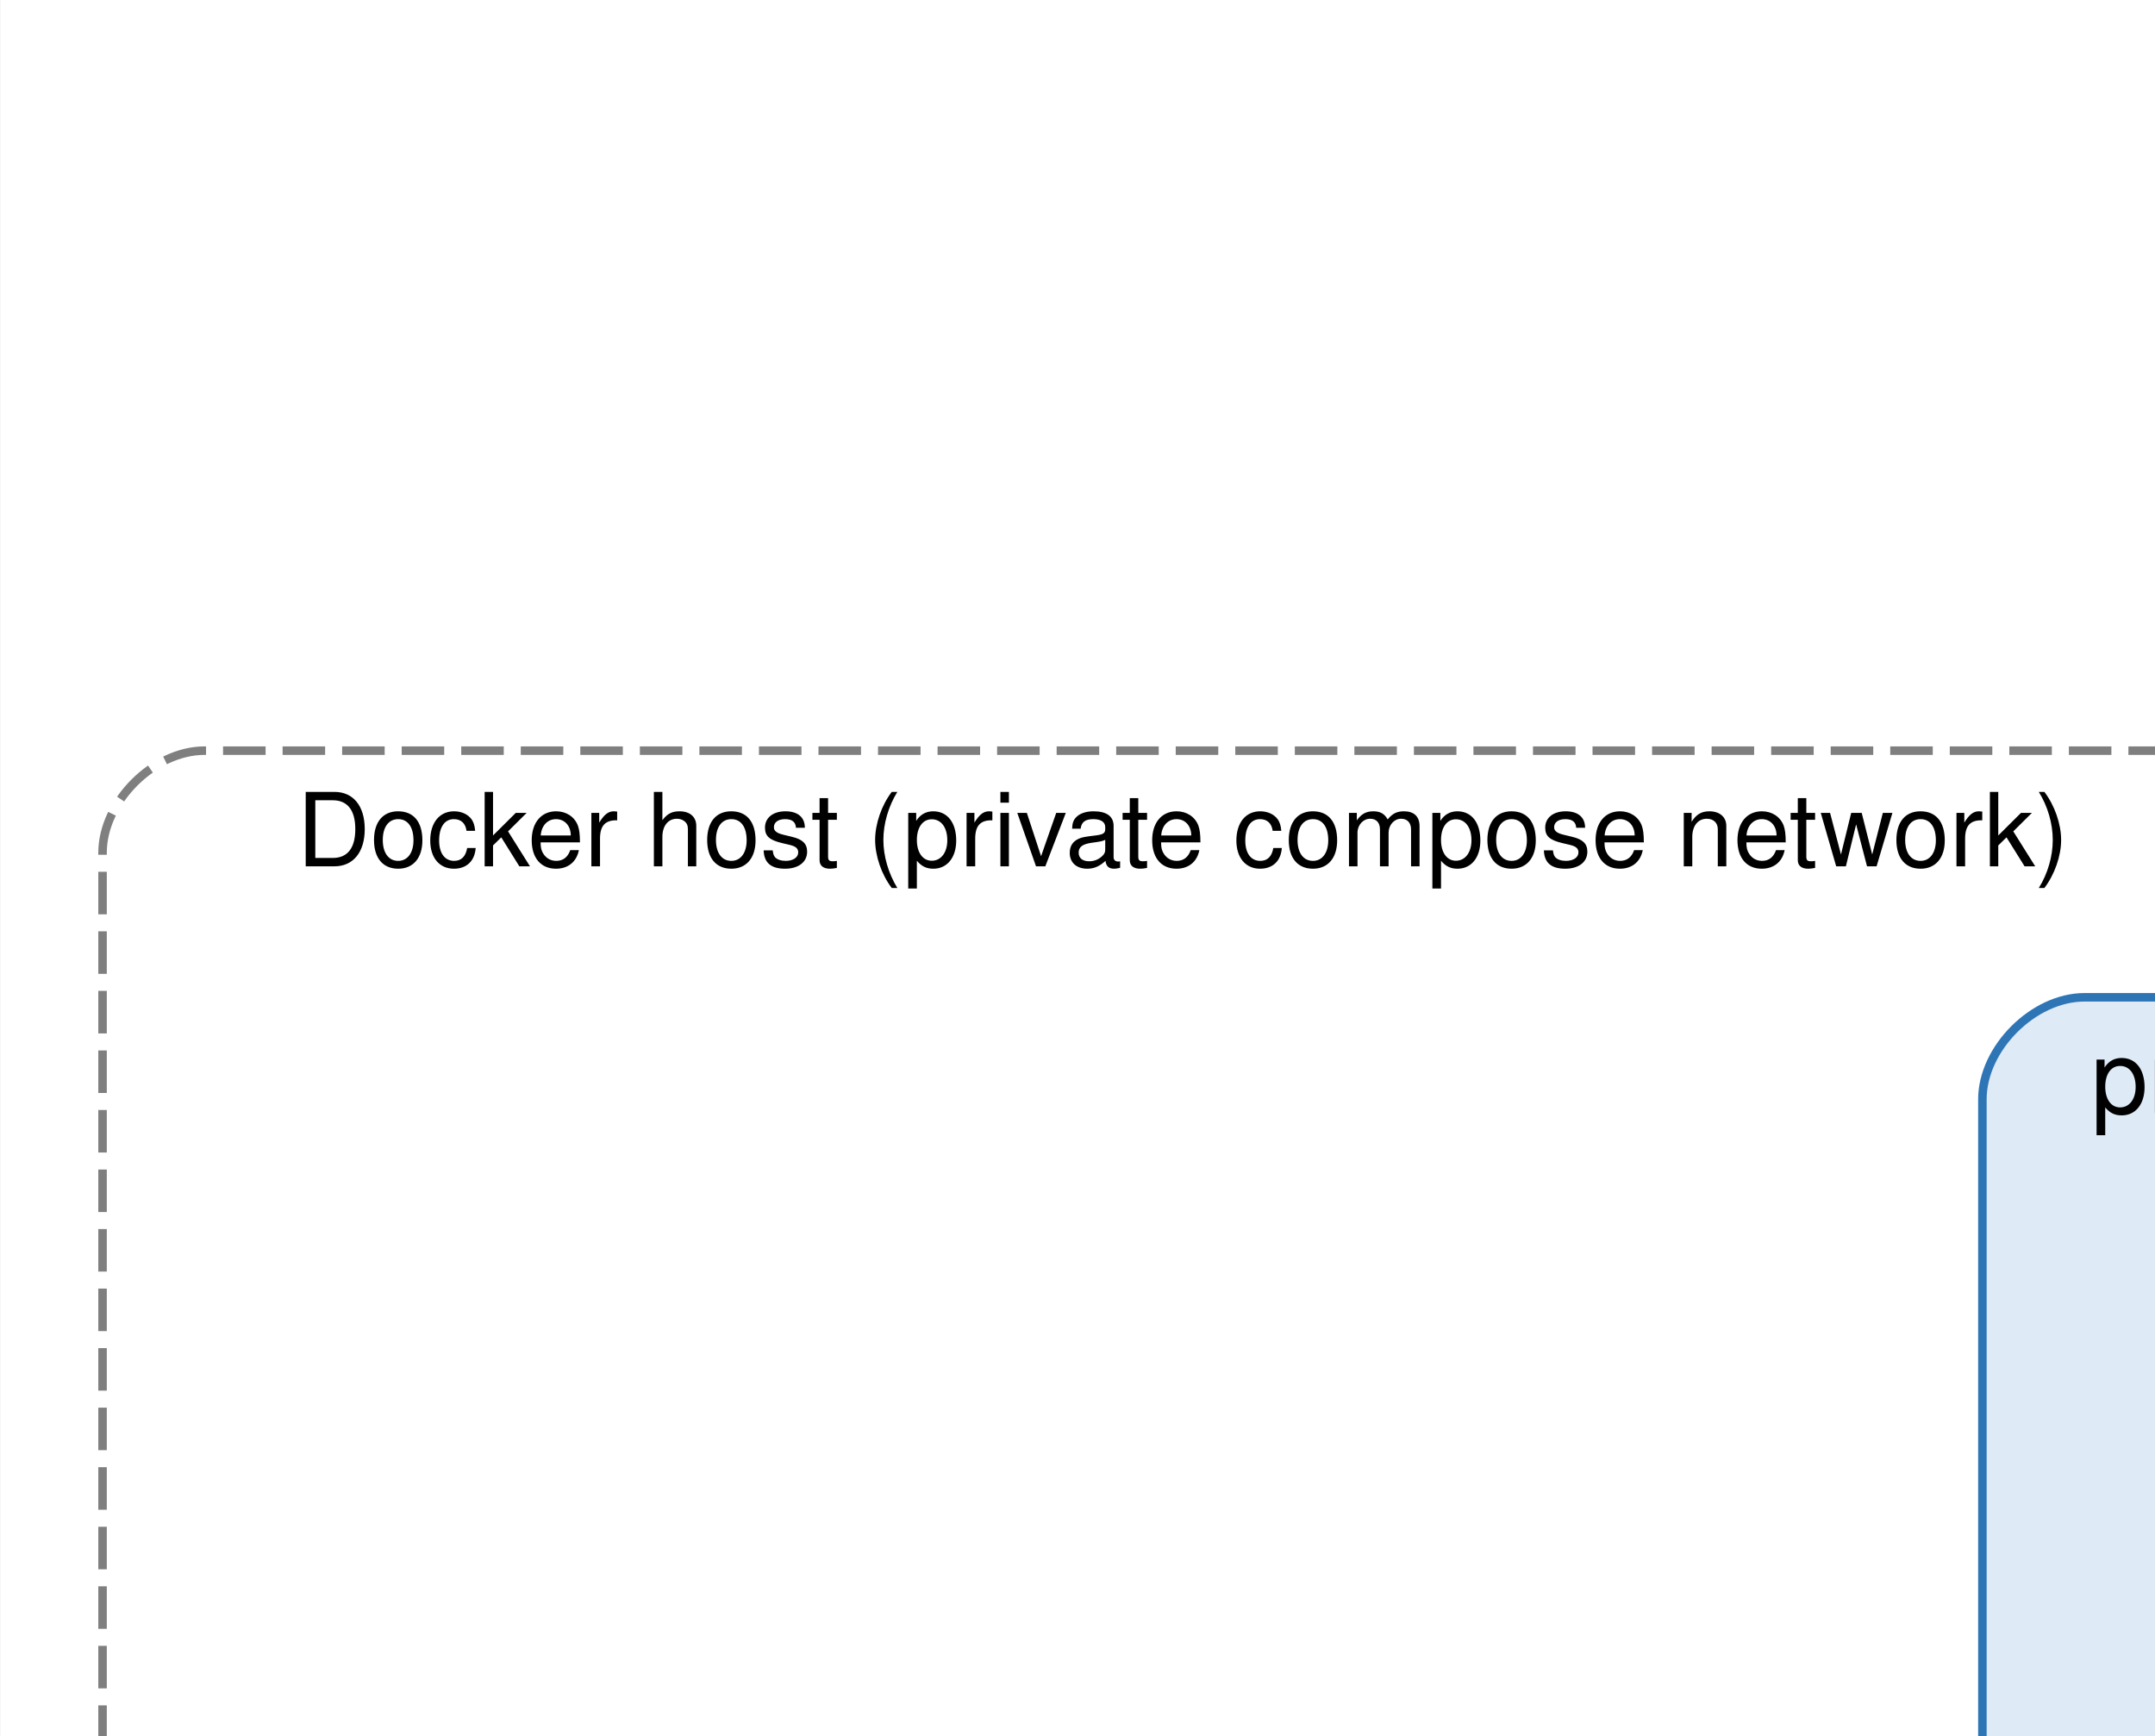
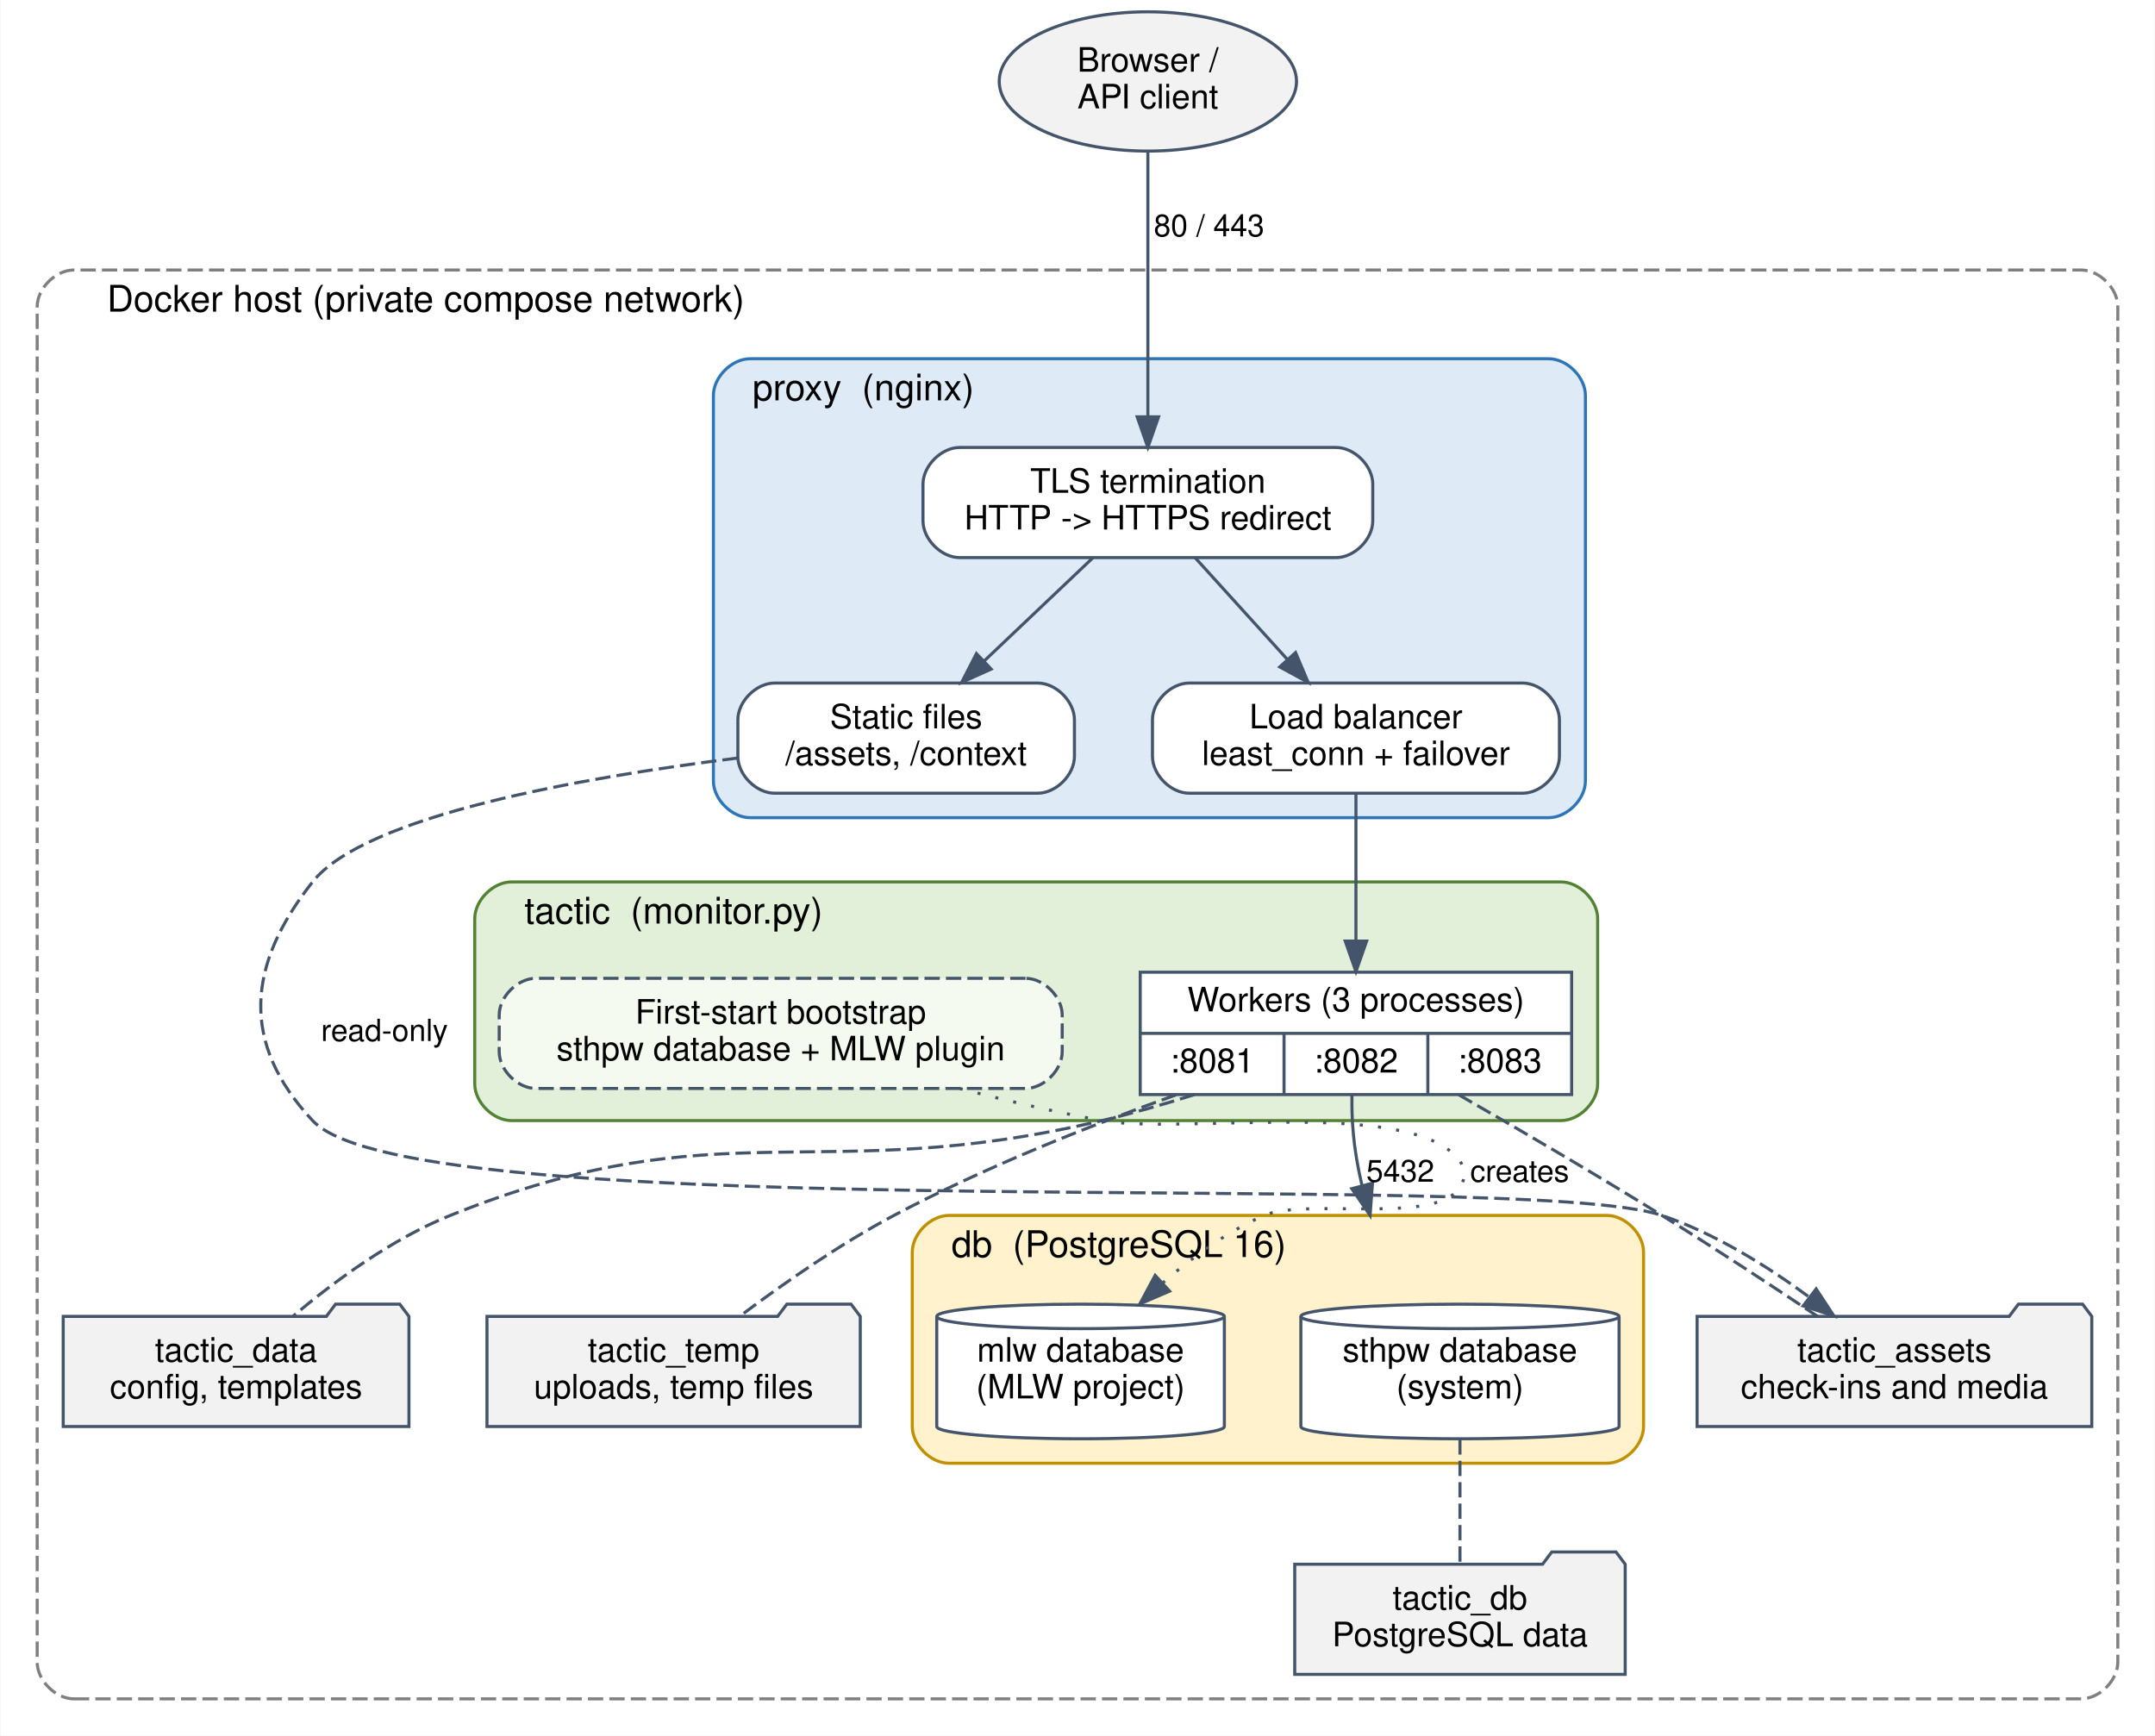
<svg xmlns="http://www.w3.org/2000/svg" width="704" height="567" viewBox="0.00 0.00 704.00 567.25">
-   <g id="graph0" class="graph" transform="scale(2.78 2.78) rotate(0) translate(4 563.25)">
+   <g id="graph0" class="graph" transform="scale(1 1) rotate(0) translate(4 563.25)">
    <polygon fill="white" stroke="transparent" points="-4,4 -4,-563.25 700,-563.25 700,4 -4,4" />
    <g id="clust1" class="cluster">
      <path fill="none" stroke="#7f7f7f" stroke-dasharray="5,2" d="M20,-8C20,-8 676,-8 676,-8 682,-8 688,-14 688,-20 688,-20 688,-463 688,-463 688,-469 682,-475 676,-475 676,-475 20,-475 20,-475 14,-475 8,-469 8,-463 8,-463 8,-20 8,-20 8,-14 14,-8 20,-8" />
      <text text-anchor="middle" x="135" y="-461.4" font-family="Helvetica,sans-Serif" font-size="12.00">Docker host (private compose network)</text>
    </g>
    <g id="clust2" class="cluster">
      <path fill="#deeaf6" stroke="#2e75b6" d="M241,-296C241,-296 502,-296 502,-296 508,-296 514,-302 514,-308 514,-308 514,-434 514,-434 514,-440 508,-446 502,-446 502,-446 241,-446 241,-446 235,-446 229,-440 229,-434 229,-434 229,-308 229,-308 229,-302 235,-296 241,-296" />
      <text text-anchor="middle" x="278" y="-432.4" font-family="Helvetica,sans-Serif" font-size="12.00">proxy  (nginx)</text>
    </g>
    <g id="clust3" class="cluster">
      <path fill="#e2f0d9" stroke="#548235" d="M163,-197C163,-197 506,-197 506,-197 512,-197 518,-203 518,-209 518,-209 518,-263 518,-263 518,-269 512,-275 506,-275 506,-275 163,-275 163,-275 157,-275 151,-269 151,-263 151,-263 151,-209 151,-209 151,-203 157,-197 163,-197" />
      <text text-anchor="middle" x="216" y="-261.4" font-family="Helvetica,sans-Serif" font-size="12.00">tactic  (monitor.py)</text>
    </g>
    <g id="clust5" class="cluster">
      <path fill="#fff2cc" stroke="#bf9000" d="M306,-85C306,-85 521,-85 521,-85 527,-85 533,-91 533,-97 533,-97 533,-154 533,-154 533,-160 527,-166 521,-166 521,-166 306,-166 306,-166 300,-166 294,-160 294,-154 294,-154 294,-97 294,-97 294,-91 300,-85 306,-85" />
      <text text-anchor="middle" x="361.5" y="-152.4" font-family="Helvetica,sans-Serif" font-size="12.00">db  (PostgreSQL 16)</text>
    </g>
    <g id="node1" class="node">
      <ellipse fill="#f2f2f2" stroke="#44546a" cx="371" cy="-536.63" rx="48.58" ry="22.76" />
      <text text-anchor="middle" x="371" y="-539.83" font-family="Helvetica,sans-Serif" font-size="11.00">Browser /</text>
      <text text-anchor="middle" x="371" y="-527.83" font-family="Helvetica,sans-Serif" font-size="11.00">API client</text>
    </g>
    <g id="node2" class="node">
      <path fill="#ffffff" stroke="#44546a" d="M432.5,-417C432.5,-417 309.5,-417 309.5,-417 303.5,-417 297.5,-411 297.5,-405 297.5,-405 297.5,-393 297.5,-393 297.5,-387 303.5,-381 309.5,-381 309.5,-381 432.5,-381 432.5,-381 438.5,-381 444.5,-387 444.5,-393 444.5,-393 444.5,-405 444.5,-405 444.5,-411 438.5,-417 432.5,-417" />
      <text text-anchor="middle" x="371" y="-402.2" font-family="Helvetica,sans-Serif" font-size="11.00">TLS termination</text>
      <text text-anchor="middle" x="371" y="-390.2" font-family="Helvetica,sans-Serif" font-size="11.00">HTTP -&gt; HTTPS redirect</text>
    </g>
    <g id="edge1" class="edge">
      <path fill="none" stroke="#44546a" d="M371,-513.84C371,-490.25 371,-452.6 371,-427.11" />
      <polygon fill="#44546a" stroke="#44546a" points="374.5,-427.01 371,-417.01 367.5,-427.01 374.5,-427.01" />
      <text text-anchor="middle" x="391" y="-486" font-family="Helvetica,sans-Serif" font-size="10.00">80 / 443</text>
    </g>
    <g id="node3" class="node">
      <path fill="#ffffff" stroke="#44546a" d="M335,-340C335,-340 249,-340 249,-340 243,-340 237,-334 237,-328 237,-328 237,-316 237,-316 237,-310 243,-304 249,-304 249,-304 335,-304 335,-304 341,-304 347,-310 347,-316 347,-316 347,-328 347,-328 347,-334 341,-340 335,-340" />
      <text text-anchor="middle" x="292" y="-325.2" font-family="Helvetica,sans-Serif" font-size="11.00">Static files</text>
      <text text-anchor="middle" x="292" y="-313.2" font-family="Helvetica,sans-Serif" font-size="11.00">/assets, /context</text>
    </g>
    <g id="edge2" class="edge">
      <path fill="none" stroke="#44546a" d="M353.07,-380.98C342.54,-370.98 329.06,-358.18 317.44,-347.16" />
      <polygon fill="#44546a" stroke="#44546a" points="319.79,-344.56 310.13,-340.21 314.97,-349.63 319.79,-344.56" />
    </g>
    <g id="node4" class="node">
      <path fill="#ffffff" stroke="#44546a" d="M493.5,-340C493.5,-340 384.5,-340 384.5,-340 378.5,-340 372.5,-334 372.5,-328 372.5,-328 372.5,-316 372.5,-316 372.5,-310 378.5,-304 384.5,-304 384.5,-304 493.5,-304 493.5,-304 499.5,-304 505.5,-310 505.5,-316 505.5,-316 505.5,-328 505.5,-328 505.5,-334 499.5,-340 493.5,-340" />
      <text text-anchor="middle" x="439" y="-325.2" font-family="Helvetica,sans-Serif" font-size="11.00">Load balancer</text>
      <text text-anchor="middle" x="439" y="-313.2" font-family="Helvetica,sans-Serif" font-size="11.00">least_conn + failover</text>
    </g>
    <g id="edge3" class="edge">
      <path fill="none" stroke="#44546a" d="M386.43,-380.98C395.32,-371.17 406.66,-358.67 416.53,-347.79" />
      <polygon fill="#44546a" stroke="#44546a" points="419.27,-349.97 423.4,-340.21 414.09,-345.27 419.27,-349.97" />
    </g>
    <g id="node9" class="node">
      <polygon fill="#f2f2f2" stroke="#44546a" points="679.5,-133 676.5,-137 655.5,-137 652.5,-133 550.5,-133 550.5,-97 679.5,-97 679.5,-133" />
      <text text-anchor="middle" x="615" y="-118.2" font-family="Helvetica,sans-Serif" font-size="11.00">tactic_assets</text>
      <text text-anchor="middle" x="615" y="-106.2" font-family="Helvetica,sans-Serif" font-size="11.00">check-ins and media</text>
    </g>
    <g id="edge10" class="edge">
      <path fill="none" stroke="#44546a" stroke-dasharray="5,2" d="M236.9,-315.49C185.77,-309.1 115.07,-296.59 98,-275 76.5,-247.81 74.36,-222.36 98,-197 131.49,-161.07 492.47,-181.73 539,-166 556.35,-160.14 573.57,-149.33 587.22,-139.26" />
      <polygon fill="#44546a" stroke="#44546a" points="589.41,-141.99 595.23,-133.13 585.16,-136.43 589.41,-141.99" />
      <text text-anchor="middle" x="121.5" y="-223" font-family="Helvetica,sans-Serif" font-size="10.00">read-only</text>
    </g>
    <g id="node5" class="node">
      <polygon fill="#ffffff" stroke="#44546a" points="368.5,-205.5 368.5,-245.5 509.5,-245.5 509.5,-205.5 368.5,-205.5" />
      <text text-anchor="middle" x="439" y="-232.7" font-family="Helvetica,sans-Serif" font-size="11.00">Workers (3 processes)</text>
      <polyline fill="none" stroke="#44546a" points="368.5,-225.5 509.5,-225.5 " />
      <text text-anchor="middle" x="392" y="-212.7" font-family="Helvetica,sans-Serif" font-size="11.00">:8081</text>
      <polyline fill="none" stroke="#44546a" points="415.5,-205.5 415.5,-225.5 " />
      <text text-anchor="middle" x="439" y="-212.7" font-family="Helvetica,sans-Serif" font-size="11.00">:8082</text>
      <polyline fill="none" stroke="#44546a" points="462.5,-205.5 462.5,-225.5 " />
      <text text-anchor="middle" x="486" y="-212.7" font-family="Helvetica,sans-Serif" font-size="11.00">:8083</text>
    </g>
    <g id="edge4" class="edge">
      <path fill="none" stroke="#44546a" d="M439,-303.67C439,-290.33 439,-271.6 439,-255.93" />
      <polygon fill="#44546a" stroke="#44546a" points="442.5,-255.67 439,-245.67 435.5,-255.67 442.5,-255.67" />
    </g>
    <g id="node7" class="node">
      <path fill="#ffffff" stroke="#44546a" d="M525,-133C525,-135.21 501.69,-137 473,-137 444.31,-137 421,-135.21 421,-133 421,-133 421,-97 421,-97 421,-94.79 444.31,-93 473,-93 501.69,-93 525,-94.79 525,-97 525,-97 525,-133 525,-133" />
      <path fill="none" stroke="#44546a" d="M525,-133C525,-130.79 501.69,-129 473,-129 444.31,-129 421,-130.79 421,-133" />
      <text text-anchor="middle" x="473" y="-118.2" font-family="Helvetica,sans-Serif" font-size="11.00">sthpw database</text>
      <text text-anchor="middle" x="473" y="-106.2" font-family="Helvetica,sans-Serif" font-size="11.00">(system)</text>
    </g>
    <g id="edge5" class="edge">
      <path fill="none" stroke="#44546a" d="M437.7,-205.47C437.58,-197.75 437.96,-188.64 440.95,-175.93" />
      <polygon fill="#44546a" stroke="#44546a" points="444.41,-176.56 443.62,-166 437.65,-174.75 444.41,-176.56" />
      <text text-anchor="middle" x="453.5" y="-177" font-family="Helvetica,sans-Serif" font-size="10.00">5432</text>
    </g>
    <g id="edge7" class="edge">
      <path fill="none" stroke="#44546a" stroke-dasharray="5,2" d="M472.6,-205.43C492.13,-194.2 517.13,-179.58 539,-166 556.18,-155.34 575.18,-142.84 589.88,-133" />
    </g>
    <g id="node10" class="node">
      <polygon fill="#f2f2f2" stroke="#44546a" points="129.5,-133 126.5,-137 105.5,-137 102.5,-133 16.5,-133 16.5,-97 129.5,-97 129.5,-133" />
      <text text-anchor="middle" x="73" y="-118.2" font-family="Helvetica,sans-Serif" font-size="11.00">tactic_data</text>
      <text text-anchor="middle" x="73" y="-106.2" font-family="Helvetica,sans-Serif" font-size="11.00">config, templates</text>
    </g>
    <g id="edge6" class="edge">
      <path fill="none" stroke="#44546a" stroke-dasharray="5,2" d="M386.26,-205.49C376.3,-202.34 365.9,-199.34 356,-197 262.9,-174.98 231.75,-201.7 143,-166 123.88,-158.31 105.03,-144.38 91.72,-133.17" />
    </g>
    <g id="node11" class="node">
      <polygon fill="#f2f2f2" stroke="#44546a" points="277,-133 274,-137 253,-137 250,-133 155,-133 155,-97 277,-97 277,-133" />
      <text text-anchor="middle" x="216" y="-118.2" font-family="Helvetica,sans-Serif" font-size="11.00">tactic_temp</text>
      <text text-anchor="middle" x="216" y="-106.2" font-family="Helvetica,sans-Serif" font-size="11.00">uploads, temp files</text>
    </g>
    <g id="edge8" class="edge">
      <path fill="none" stroke="#44546a" stroke-dasharray="5,2" d="M380.21,-205.4C351.67,-195.21 317.3,-181.56 288,-166 270.26,-156.58 251.67,-143.58 237.83,-133.2" />
    </g>
    <g id="node6" class="node">
      <path fill="#f4faef" stroke="#44546a" stroke-dasharray="5,2" d="M331,-243.5C331,-243.5 171,-243.5 171,-243.5 165,-243.5 159,-237.5 159,-231.5 159,-231.5 159,-219.5 159,-219.5 159,-213.5 165,-207.5 171,-207.5 171,-207.5 331,-207.5 331,-207.5 337,-207.5 343,-213.5 343,-219.5 343,-219.5 343,-231.5 343,-231.5 343,-237.5 337,-243.5 331,-243.5" />
      <text text-anchor="middle" x="251" y="-228.7" font-family="Helvetica,sans-Serif" font-size="11.00">First-start bootstrap</text>
      <text text-anchor="middle" x="251" y="-216.7" font-family="Helvetica,sans-Serif" font-size="11.00">sthpw database + MLW plugin</text>
    </g>
    <g id="node8" class="node">
      <path fill="#ffffff" stroke="#44546a" d="M396,-133C396,-135.21 374.93,-137 349,-137 323.07,-137 302,-135.21 302,-133 302,-133 302,-97 302,-97 302,-94.79 323.07,-93 349,-93 374.93,-93 396,-94.79 396,-97 396,-97 396,-133 396,-133" />
      <path fill="none" stroke="#44546a" d="M396,-133C396,-130.79 374.93,-129 349,-129 323.07,-129 302,-130.79 302,-133" />
      <text text-anchor="middle" x="349" y="-118.2" font-family="Helvetica,sans-Serif" font-size="11.00">mlw database</text>
      <text text-anchor="middle" x="349" y="-106.2" font-family="Helvetica,sans-Serif" font-size="11.00">(MLW project)</text>
    </g>
    <g id="edge9" class="edge">
      <path fill="none" stroke="#44546a" stroke-dasharray="1,5" d="M309.51,-207.48C324.56,-203.57 340.8,-199.76 356,-197 381.5,-192.37 454.64,-204.24 472,-185 475.27,-181.37 475.23,-177.67 472,-174 462.67,-163.41 421.94,-171.63 409,-166 397.05,-160.8 385.62,-152.46 376,-144.07" />
      <polygon fill="#44546a" stroke="#44546a" points="378.11,-141.25 368.37,-137.07 373.38,-146.41 378.11,-141.25" />
      <text text-anchor="middle" x="492.5" y="-177" font-family="Helvetica,sans-Serif" font-size="10.00">creates</text>
    </g>
    <g id="node12" class="node">
      <polygon fill="#f2f2f2" stroke="#44546a" points="527,-52 524,-56 503,-56 500,-52 419,-52 419,-16 527,-16 527,-52" />
      <text text-anchor="middle" x="473" y="-37.2" font-family="Helvetica,sans-Serif" font-size="11.00">tactic_db</text>
      <text text-anchor="middle" x="473" y="-25.2" font-family="Helvetica,sans-Serif" font-size="11.00">PostgreSQL data</text>
    </g>
    <g id="edge11" class="edge">
      <path fill="none" stroke="#44546a" stroke-dasharray="5,2" d="M473,-92.83C473,-80.12 473,-64.17 473,-52.23" />
    </g>
  </g>
</svg>
